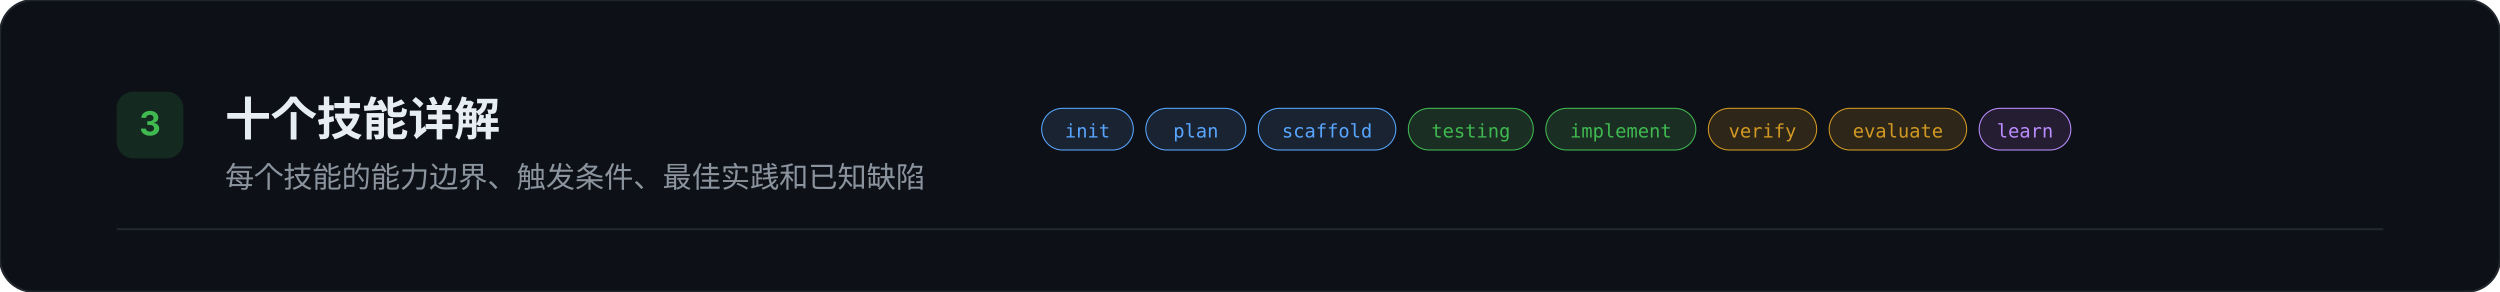
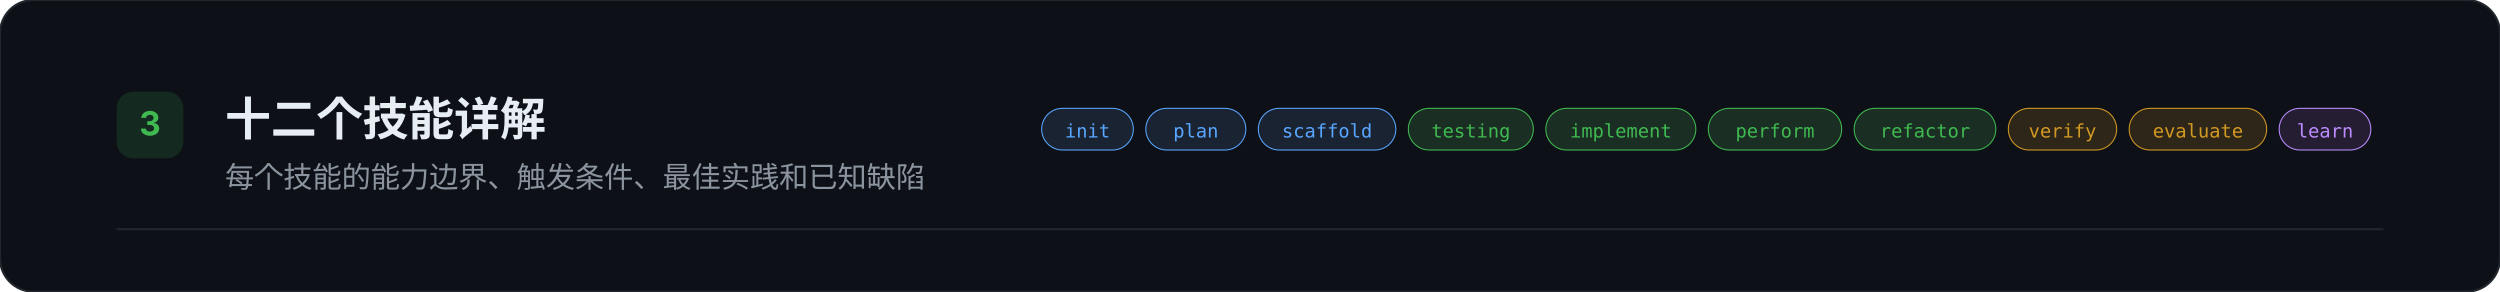
<svg xmlns="http://www.w3.org/2000/svg" width="1200" height="140" viewBox="0 0 1200 140" role="img" aria-labelledby="ss-title ss-desc">
  <rect width="1200" height="140" rx="16" fill="#0D1117" stroke="#21262D" stroke-width="1" />
  <g transform="translate(56, 0)">
    <rect x="0" y="44" width="32" height="32" rx="8" fill="#3FB950" fill-opacity="0.15" />
    <text x="16" y="65" font-family="-apple-system, BlinkMacSystemFont, Segoe UI, PingFang SC, sans-serif" font-size="16" font-weight="700" fill="#3FB950" text-anchor="middle">3</text>
-     <text x="52" y="65" font-family="-apple-system, BlinkMacSystemFont, Segoe UI, PingFang SC, sans-serif" font-size="22" font-weight="700" fill="#E6EDF3">十个技能详解</text>
+     <text x="52" y="65" font-family="-apple-system, BlinkMacSystemFont, Segoe UI, PingFang SC, sans-serif" font-size="22" font-weight="700" fill="#E6EDF3">十二个技能详解</text>
    <text x="52" y="90" font-family="-apple-system, BlinkMacSystemFont, Segoe UI, PingFang SC, sans-serif" font-size="14" fill="#8B949E">每个技能的能力边界、触发条件、最佳实践和已知缺陷</text>
  </g>
  <g transform="translate(500, 52)">
    <rect x="0" y="0" width="44" height="20" rx="10" fill="#1A2332" stroke="#58A6FF" stroke-width="0.5" />
    <text x="22" y="14" font-family="ui-monospace, SFMono-Regular, Menlo, monospace" font-size="9" fill="#58A6FF" text-anchor="middle">init</text>
    <rect x="50" y="0" width="48" height="20" rx="10" fill="#1A2332" stroke="#58A6FF" stroke-width="0.5" />
    <text x="74" y="14" font-family="ui-monospace, SFMono-Regular, Menlo, monospace" font-size="9" fill="#58A6FF" text-anchor="middle">plan</text>
    <rect x="104" y="0" width="66" height="20" rx="10" fill="#1A2332" stroke="#58A6FF" stroke-width="0.5" />
    <text x="137" y="14" font-family="ui-monospace, SFMono-Regular, Menlo, monospace" font-size="9" fill="#58A6FF" text-anchor="middle">scaffold</text>
    <rect x="176" y="0" width="60" height="20" rx="10" fill="#1A2E23" stroke="#3FB950" stroke-width="0.5" />
    <text x="206" y="14" font-family="ui-monospace, SFMono-Regular, Menlo, monospace" font-size="9" fill="#3FB950" text-anchor="middle">testing</text>
    <rect x="242" y="0" width="72" height="20" rx="10" fill="#1A2E23" stroke="#3FB950" stroke-width="0.5" />
    <text x="278" y="14" font-family="ui-monospace, SFMono-Regular, Menlo, monospace" font-size="9" fill="#3FB950" text-anchor="middle">implement</text>
-     <rect x="320" y="0" width="52" height="20" rx="10" fill="#2E2619" stroke="#D29922" stroke-width="0.5" />
-     <text x="346" y="14" font-family="ui-monospace, SFMono-Regular, Menlo, monospace" font-size="9" fill="#D29922" text-anchor="middle">verify</text>
-     <rect x="378" y="0" width="66" height="20" rx="10" fill="#2E2619" stroke="#D29922" stroke-width="0.5" />
-     <text x="411" y="14" font-family="ui-monospace, SFMono-Regular, Menlo, monospace" font-size="9" fill="#D29922" text-anchor="middle">evaluate</text>
-     <rect x="450" y="0" width="44" height="20" rx="10" fill="#251E33" stroke="#BC8CFF" stroke-width="0.5" />
-     <text x="472" y="14" font-family="ui-monospace, SFMono-Regular, Menlo, monospace" font-size="9" fill="#BC8CFF" text-anchor="middle">learn</text>
+     <rect x="320" y="0" width="64" height="20" rx="10" fill="#1A2E23" stroke="#3FB950" stroke-width="0.5" />
+     <text x="352" y="14" font-family="ui-monospace, SFMono-Regular, Menlo, monospace" font-size="9" fill="#3FB950" text-anchor="middle">perform</text>
+     <rect x="390" y="0" width="68" height="20" rx="10" fill="#1A2E23" stroke="#3FB950" stroke-width="0.5" />
+     <text x="424" y="14" font-family="ui-monospace, SFMono-Regular, Menlo, monospace" font-size="9" fill="#3FB950" text-anchor="middle">refactor</text>
+     <rect x="464" y="0" width="52" height="20" rx="10" fill="#2E2619" stroke="#D29922" stroke-width="0.5" />
+     <text x="490" y="14" font-family="ui-monospace, SFMono-Regular, Menlo, monospace" font-size="9" fill="#D29922" text-anchor="middle">verify</text>
+     <rect x="522" y="0" width="66" height="20" rx="10" fill="#2E2619" stroke="#D29922" stroke-width="0.5" />
+     <text x="555" y="14" font-family="ui-monospace, SFMono-Regular, Menlo, monospace" font-size="9" fill="#D29922" text-anchor="middle">evaluate</text>
+     <rect x="594" y="0" width="44" height="20" rx="10" fill="#251E33" stroke="#BC8CFF" stroke-width="0.5" />
+     <text x="616" y="14" font-family="ui-monospace, SFMono-Regular, Menlo, monospace" font-size="9" fill="#BC8CFF" text-anchor="middle">learn</text>
  </g>
  <line x1="56" y1="110" x2="1144" y2="110" stroke="#21262D" stroke-width="1" />
</svg>
